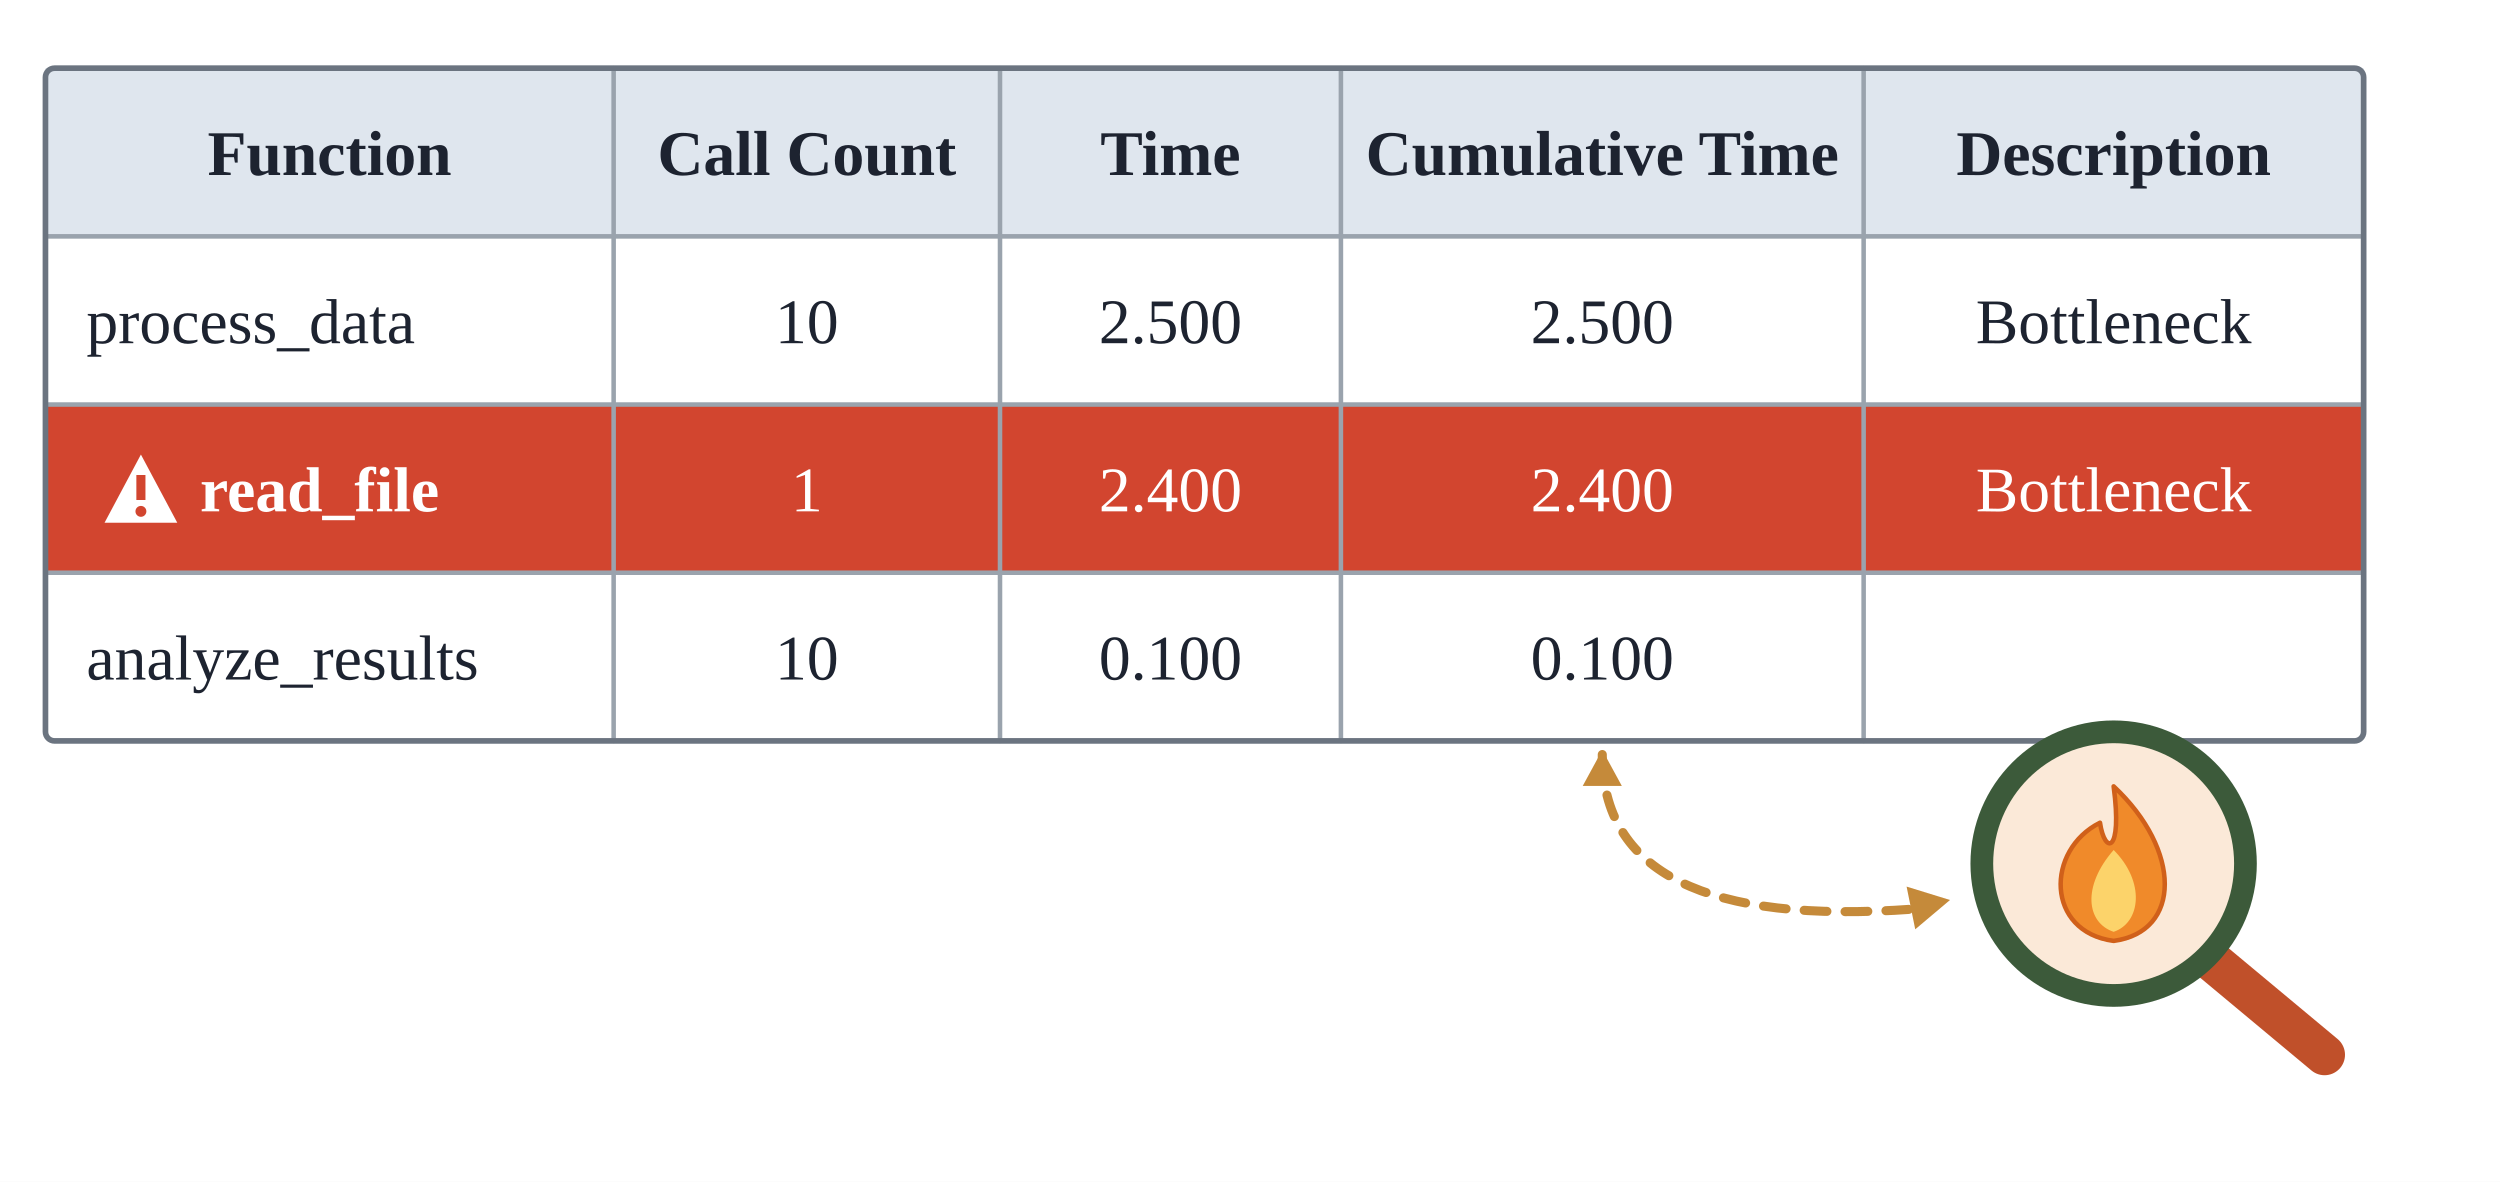
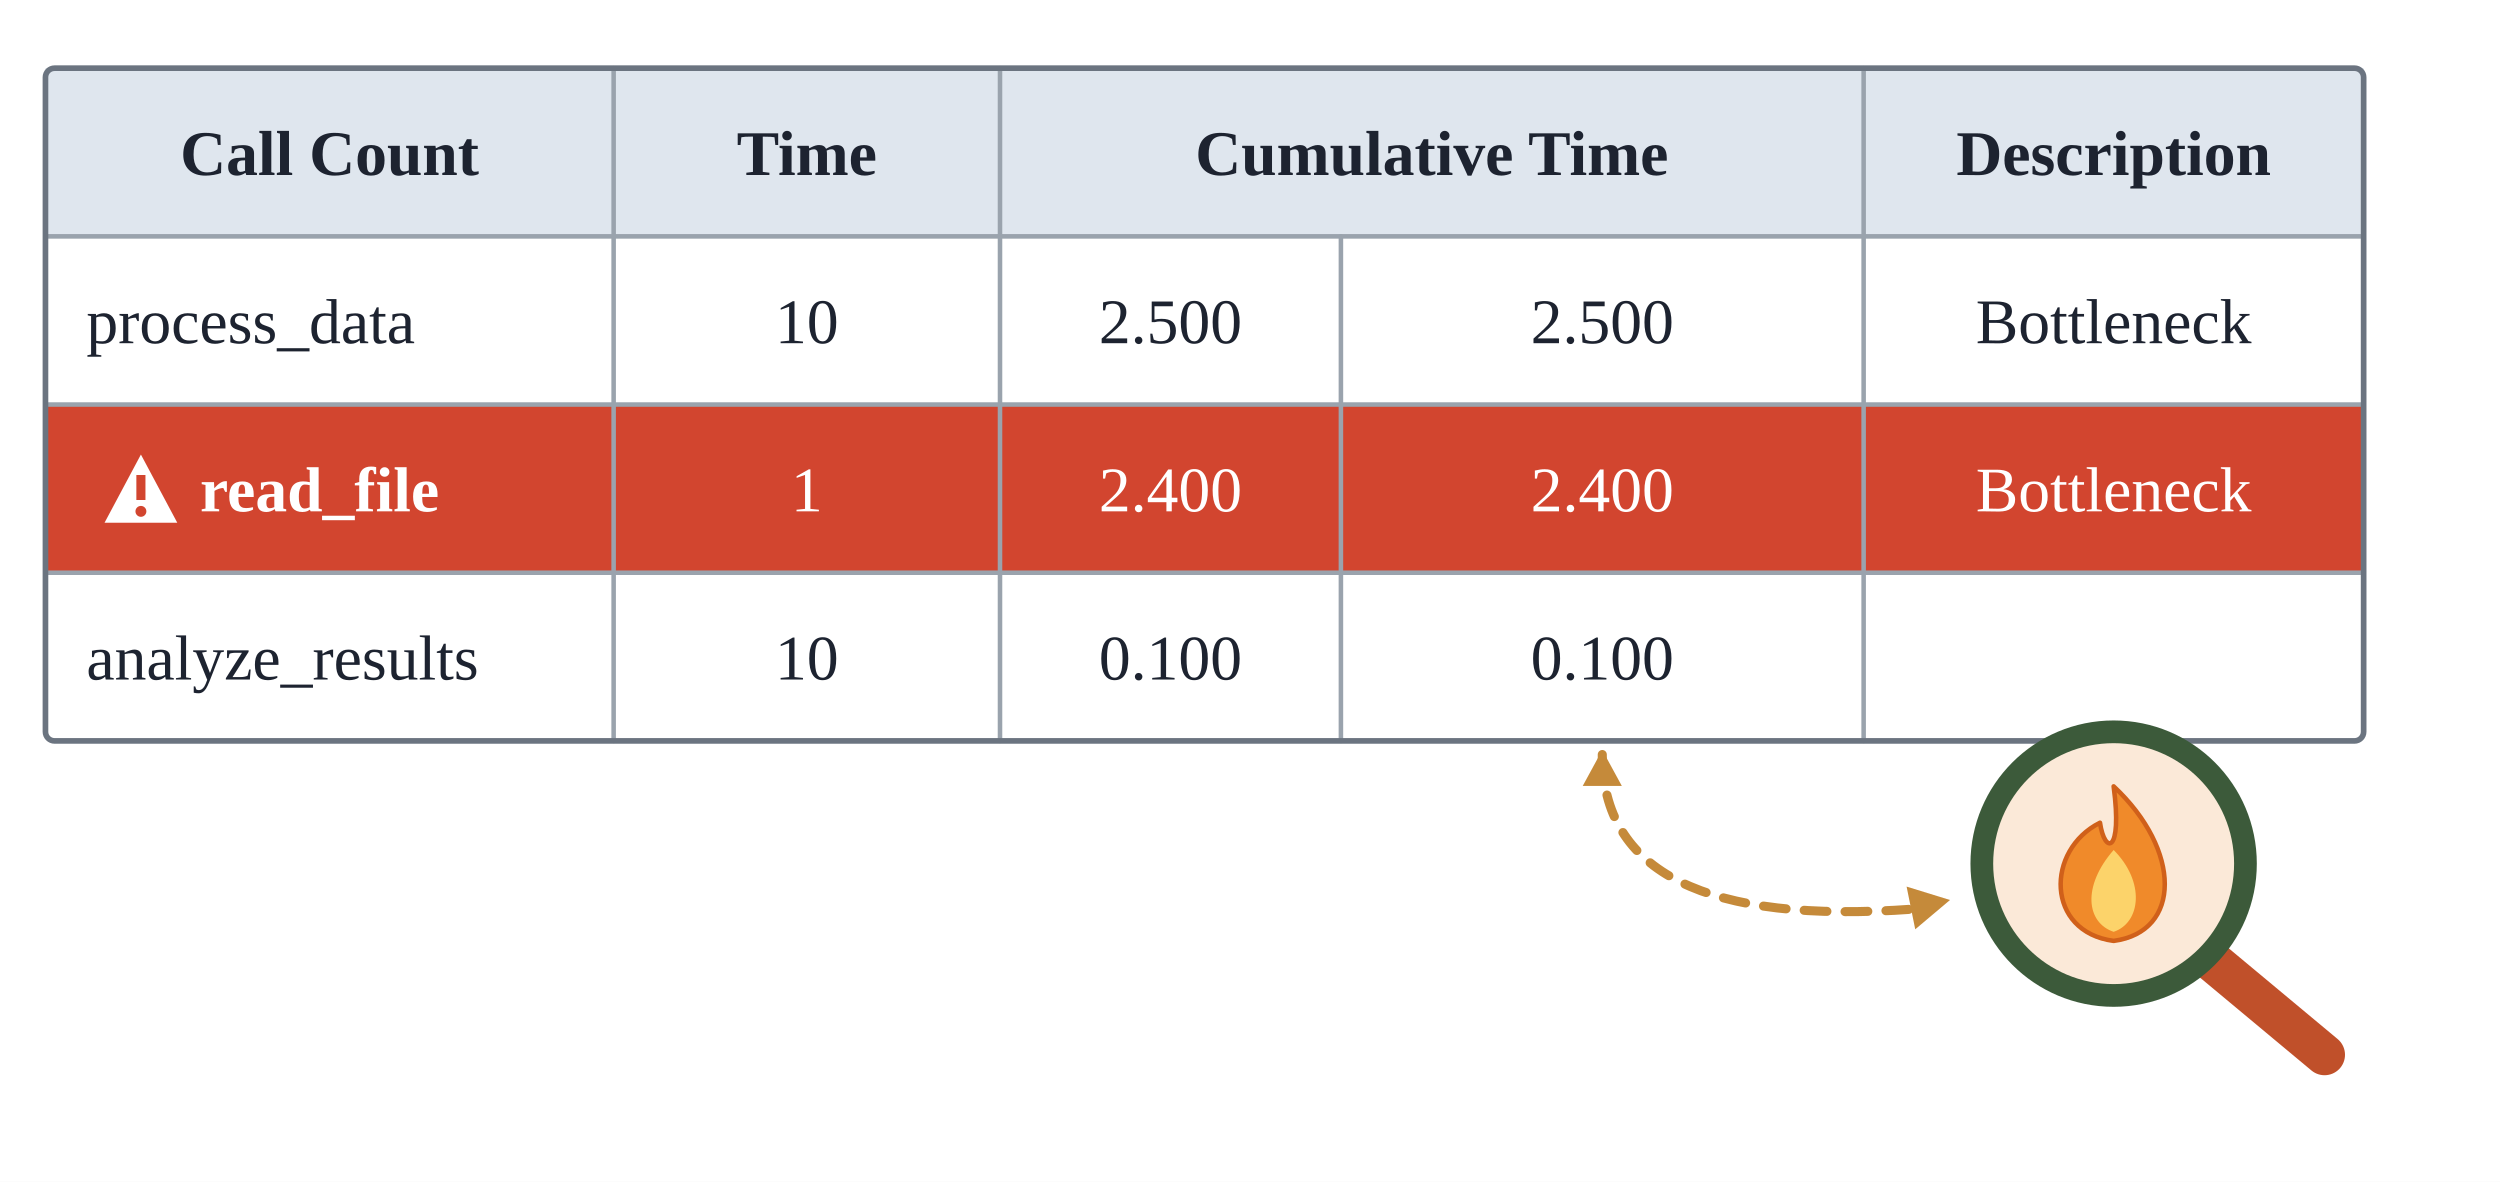
<svg xmlns="http://www.w3.org/2000/svg" viewBox="0 0 1100 520" font-family="Times New Roman, Times, serif">
  <rect width="1100" height="520" fill="#ffffff" />
  <rect x="20.0" y="30.0" width="1020.0" height="74.0" rx="0" fill="#dfe6ee" stroke="none" stroke-width="2" />
-   <text x="145.0" y="77.0" font-size="28" fill="#1d2330" text-anchor="middle" font-family="Times New Roman, Times, serif" font-weight="700">Function</text>
-   <text x="355.0" y="77.0" font-size="28" fill="#1d2330" text-anchor="middle" font-family="Times New Roman, Times, serif" font-weight="700">Call Count</text>
-   <text x="515.0" y="77.0" font-size="28" fill="#1d2330" text-anchor="middle" font-family="Times New Roman, Times, serif" font-weight="700">Time</text>
-   <text x="705.0" y="77.0" font-size="28" fill="#1d2330" text-anchor="middle" font-family="Times New Roman, Times, serif" font-weight="700">Cumulative Time</text>
+   <text x="145.0" y="77.0" font-size="28" fill="#1d2330" text-anchor="middle" font-family="Times New Roman, Times, serif" font-weight="700">Call Count</text>
+   <text x="355.0" y="77.0" font-size="28" fill="#1d2330" text-anchor="middle" font-family="Times New Roman, Times, serif" font-weight="700">Time</text>
+   <text x="630.0" y="77.0" font-size="28" fill="#1d2330" text-anchor="middle" font-family="Times New Roman, Times, serif" font-weight="700">Cumulative Time</text>
  <text x="930.0" y="77.0" font-size="28" fill="#1d2330" text-anchor="middle" font-family="Times New Roman, Times, serif" font-weight="700">Description</text>
  <text x="38.0" y="151.0" font-size="28" fill="#1d2330" text-anchor="start" font-family="Times New Roman, Times, serif">process_data</text>
  <text x="355.0" y="151.0" font-size="28" fill="#1d2330" text-anchor="middle" font-family="Times New Roman, Times, serif">10</text>
  <text x="515.0" y="151.0" font-size="28" fill="#1d2330" text-anchor="middle" font-family="Times New Roman, Times, serif">2.500</text>
  <text x="705.0" y="151.0" font-size="28" fill="#1d2330" text-anchor="middle" font-family="Times New Roman, Times, serif">2.500</text>
  <text x="930.0" y="151.0" font-size="28" fill="#1d2330" text-anchor="middle" font-family="Times New Roman, Times, serif">Bottleneck</text>
  <rect x="20.0" y="178.0" width="1020.0" height="74.0" rx="0" fill="#d2452f" stroke="none" stroke-width="2" />
  <path d="M46.0 230.0 L62.0 200.0 L78.0 230.0 Z" fill="#ffffff" stroke="none" stroke-width="2" stroke-linejoin="round" stroke-linecap="round" />
  <rect x="60.0" y="209.0" width="4.0" height="11.0" rx="0" fill="#d2452f" stroke="none" stroke-width="2" />
  <circle cx="62.0" cy="225.0" r="2.4" fill="#d2452f" stroke="none" stroke-width="2" />
  <text x="88.0" y="225.0" font-size="28" fill="#ffffff" text-anchor="start" font-family="Times New Roman, Times, serif" font-weight="700">read_file</text>
  <text x="355.0" y="225.0" font-size="28" fill="#ffffff" text-anchor="middle" font-family="Times New Roman, Times, serif">1</text>
  <text x="515.0" y="225.0" font-size="28" fill="#ffffff" text-anchor="middle" font-family="Times New Roman, Times, serif">2.400</text>
  <text x="705.0" y="225.0" font-size="28" fill="#ffffff" text-anchor="middle" font-family="Times New Roman, Times, serif">2.400</text>
  <text x="930.0" y="225.0" font-size="28" fill="#ffffff" text-anchor="middle" font-family="Times New Roman, Times, serif">Bottleneck</text>
  <text x="38.0" y="299.0" font-size="28" fill="#1d2330" text-anchor="start" font-family="Times New Roman, Times, serif">analyze_results</text>
  <text x="355.0" y="299.0" font-size="28" fill="#1d2330" text-anchor="middle" font-family="Times New Roman, Times, serif">10</text>
  <text x="515.0" y="299.0" font-size="28" fill="#1d2330" text-anchor="middle" font-family="Times New Roman, Times, serif">0.100</text>
  <text x="705.0" y="299.0" font-size="28" fill="#1d2330" text-anchor="middle" font-family="Times New Roman, Times, serif">0.100</text>
  <text x="930.0" y="299.0" font-size="28" fill="#1d2330" text-anchor="middle" font-family="Times New Roman, Times, serif" />
  <line x1="20.0" y1="104.0" x2="1040.0" y2="104.0" stroke="#9aa3ad" stroke-width="2" stroke-linecap="round" />
  <line x1="20.0" y1="178.0" x2="1040.0" y2="178.0" stroke="#9aa3ad" stroke-width="2" stroke-linecap="round" />
  <line x1="20.0" y1="252.0" x2="1040.0" y2="252.0" stroke="#9aa3ad" stroke-width="2" stroke-linecap="round" />
  <line x1="270.0" y1="30.0" x2="270.0" y2="326.0" stroke="#9aa3ad" stroke-width="2" stroke-linecap="round" />
  <line x1="440.0" y1="30.0" x2="440.0" y2="326.0" stroke="#9aa3ad" stroke-width="2" stroke-linecap="round" />
-   <line x1="590.0" y1="30.0" x2="590.0" y2="326.0" stroke="#9aa3ad" stroke-width="2" stroke-linecap="round" />
+   <line x1="590.0" y1="104.0" x2="590.0" y2="326.0" stroke="#9aa3ad" stroke-width="2" stroke-linecap="round" />
  <line x1="820.0" y1="30.0" x2="820.0" y2="326.0" stroke="#9aa3ad" stroke-width="2" stroke-linecap="round" />
  <rect x="20.0" y="30.0" width="1020.0" height="296.0" rx="4" fill="none" stroke="#6b7480" stroke-width="2.5" />
  <line x1="970.6" y1="420.6" x2="1022.8" y2="464.1" stroke="#c0502a" stroke-width="18" stroke-linecap="round" />
  <circle cx="930.0" cy="380.0" r="58.0" fill="#fbe9d8" stroke="#3c5a3a" stroke-width="10" />
  <path d="M930 346 C960 374 960 410 930 414 C900 410 900 374 924 362 C926 376 934 376 930 346 Z" fill="#f08a2a" stroke="#d0601a" stroke-width="2" stroke-linejoin="round" stroke-linecap="round" />
  <path d="M930 374 C944 388 942 406 930 410 C918 406 916 390 930 374 Z" fill="#fcd36a" stroke="none" stroke-width="2" stroke-linejoin="round" stroke-linecap="round" />
  <path d="M705.0 332 Q705.0 410 842 400" fill="none" stroke="#c58a3a" stroke-width="4" stroke-linejoin="round" stroke-linecap="round" stroke-dasharray="10 8" />
  <path d="M858.0 396.0 L842.7 408.9 L838.9 390.1 Z" fill="#c58a3a" />
  <path d="M705.0 330.0 L713.6 345.8 L696.4 345.8 Z" fill="#c58a3a" />
</svg>
